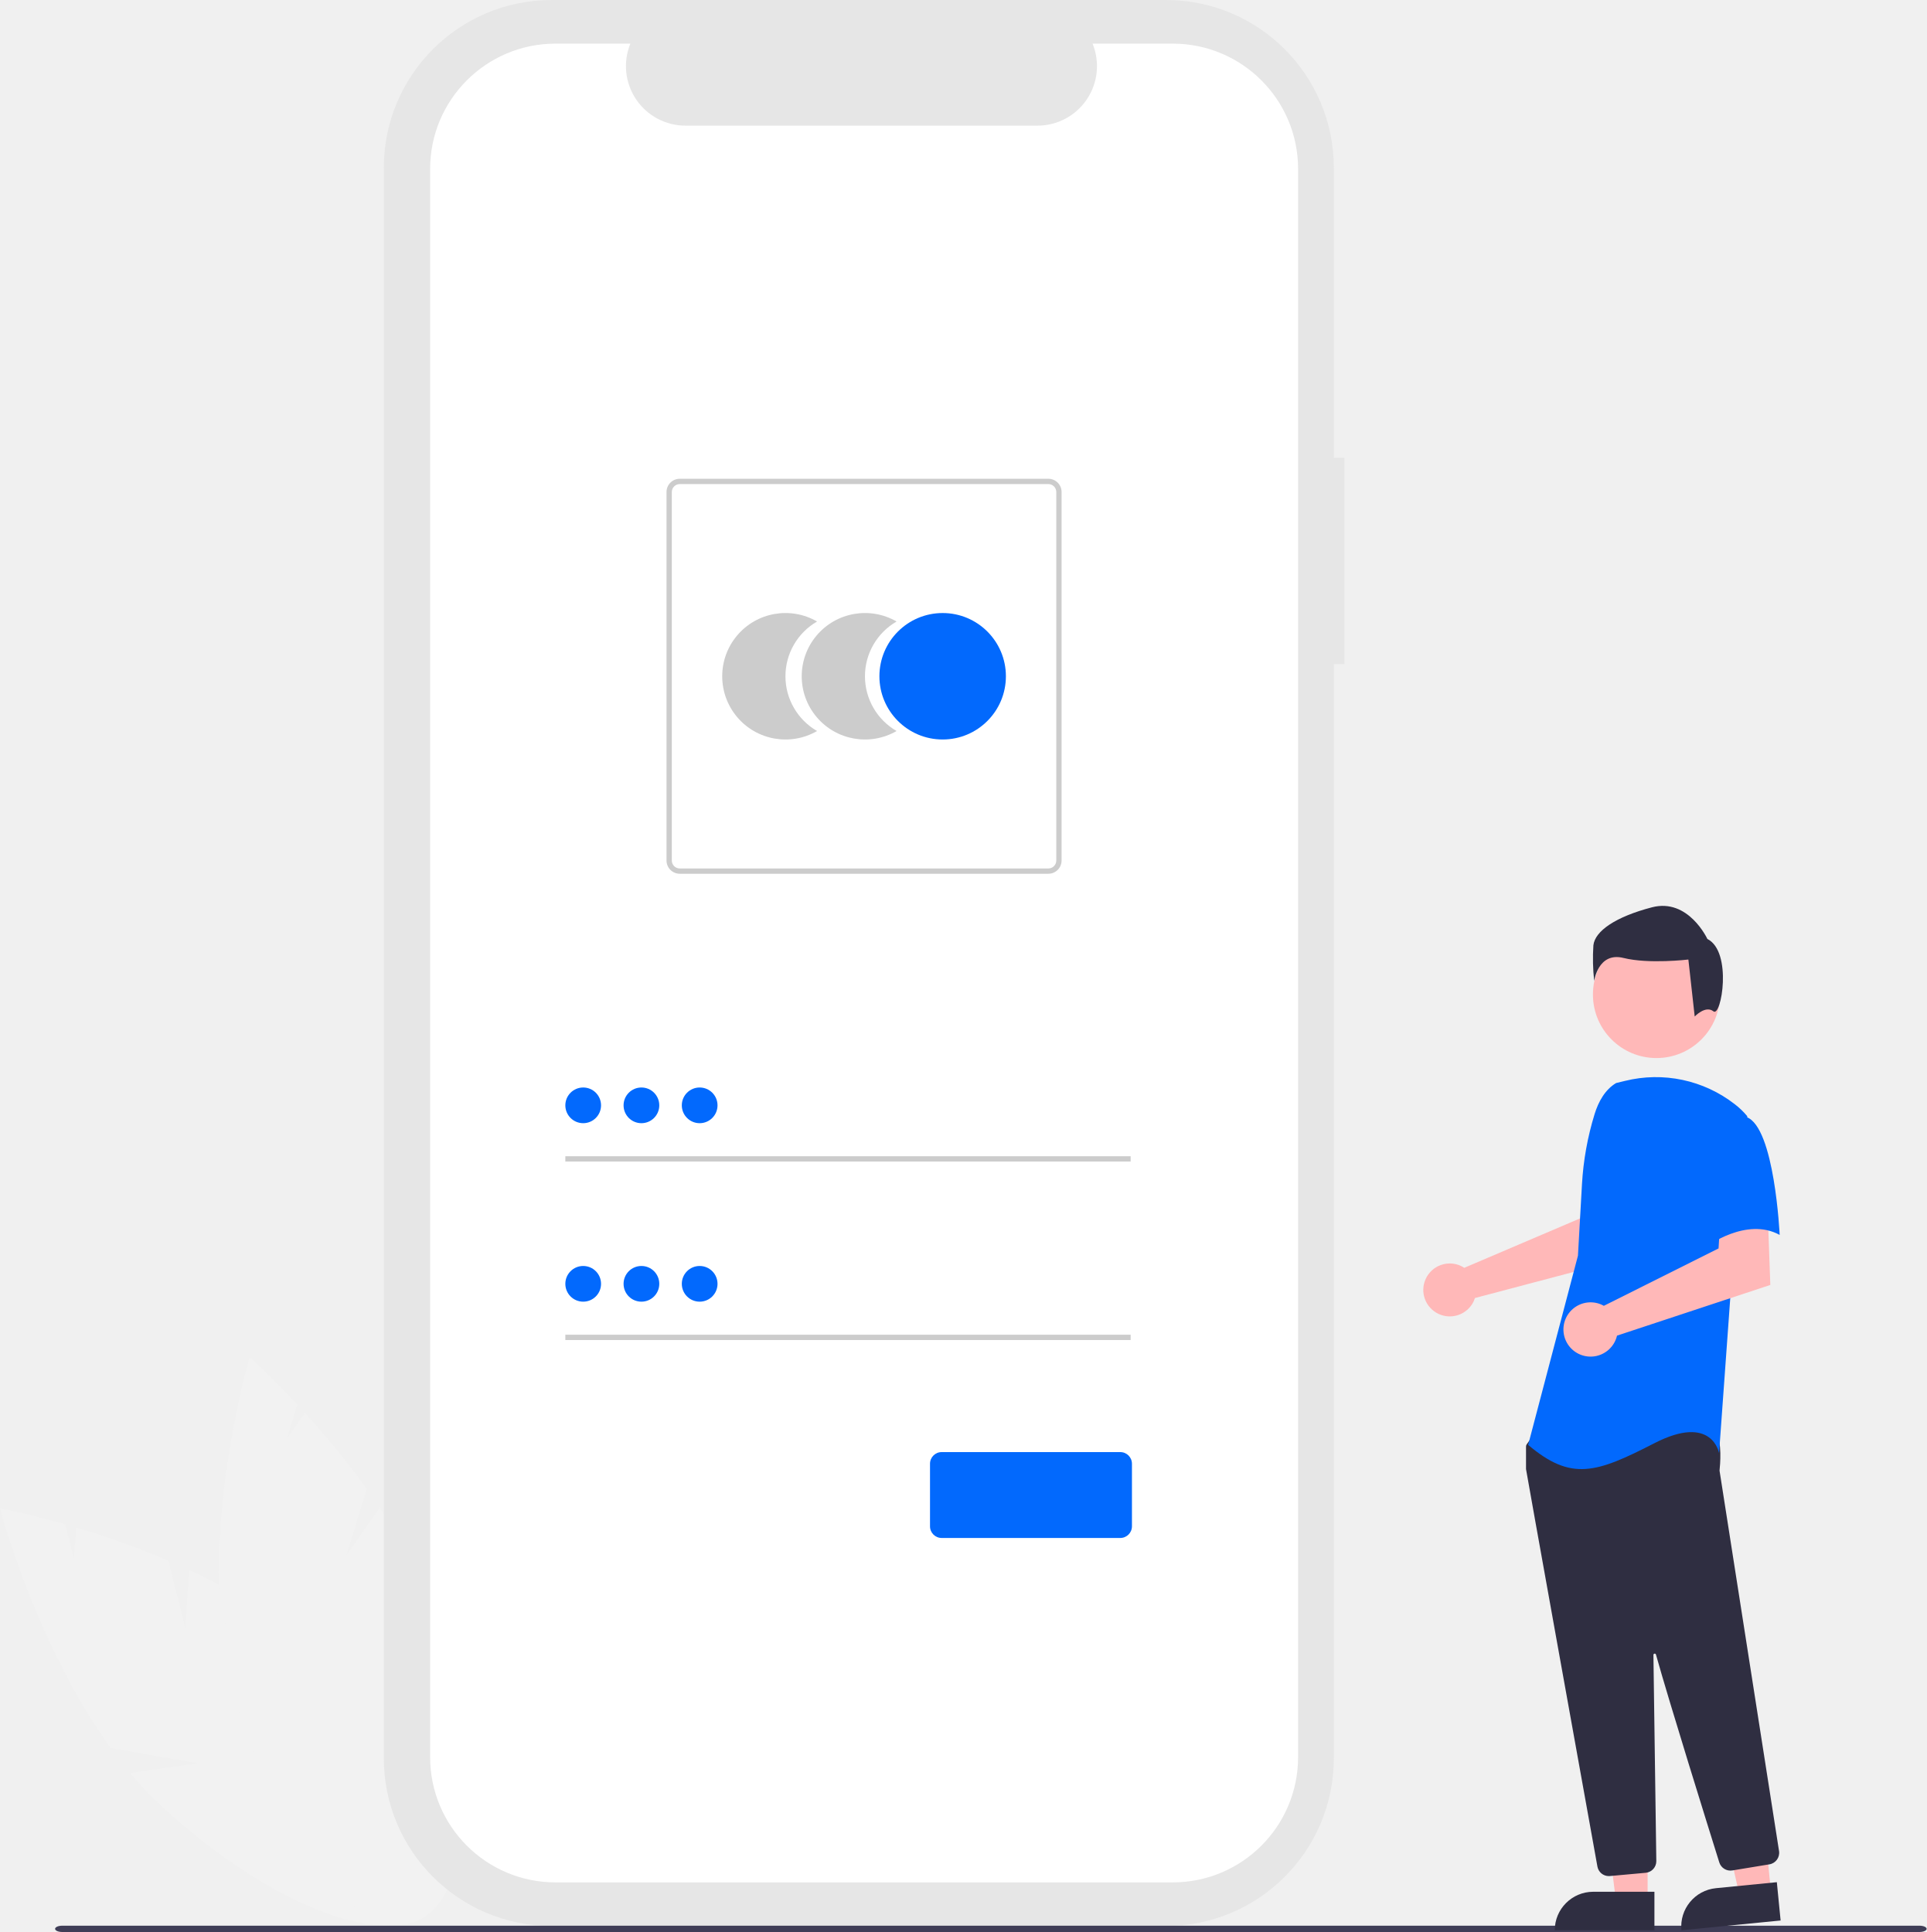
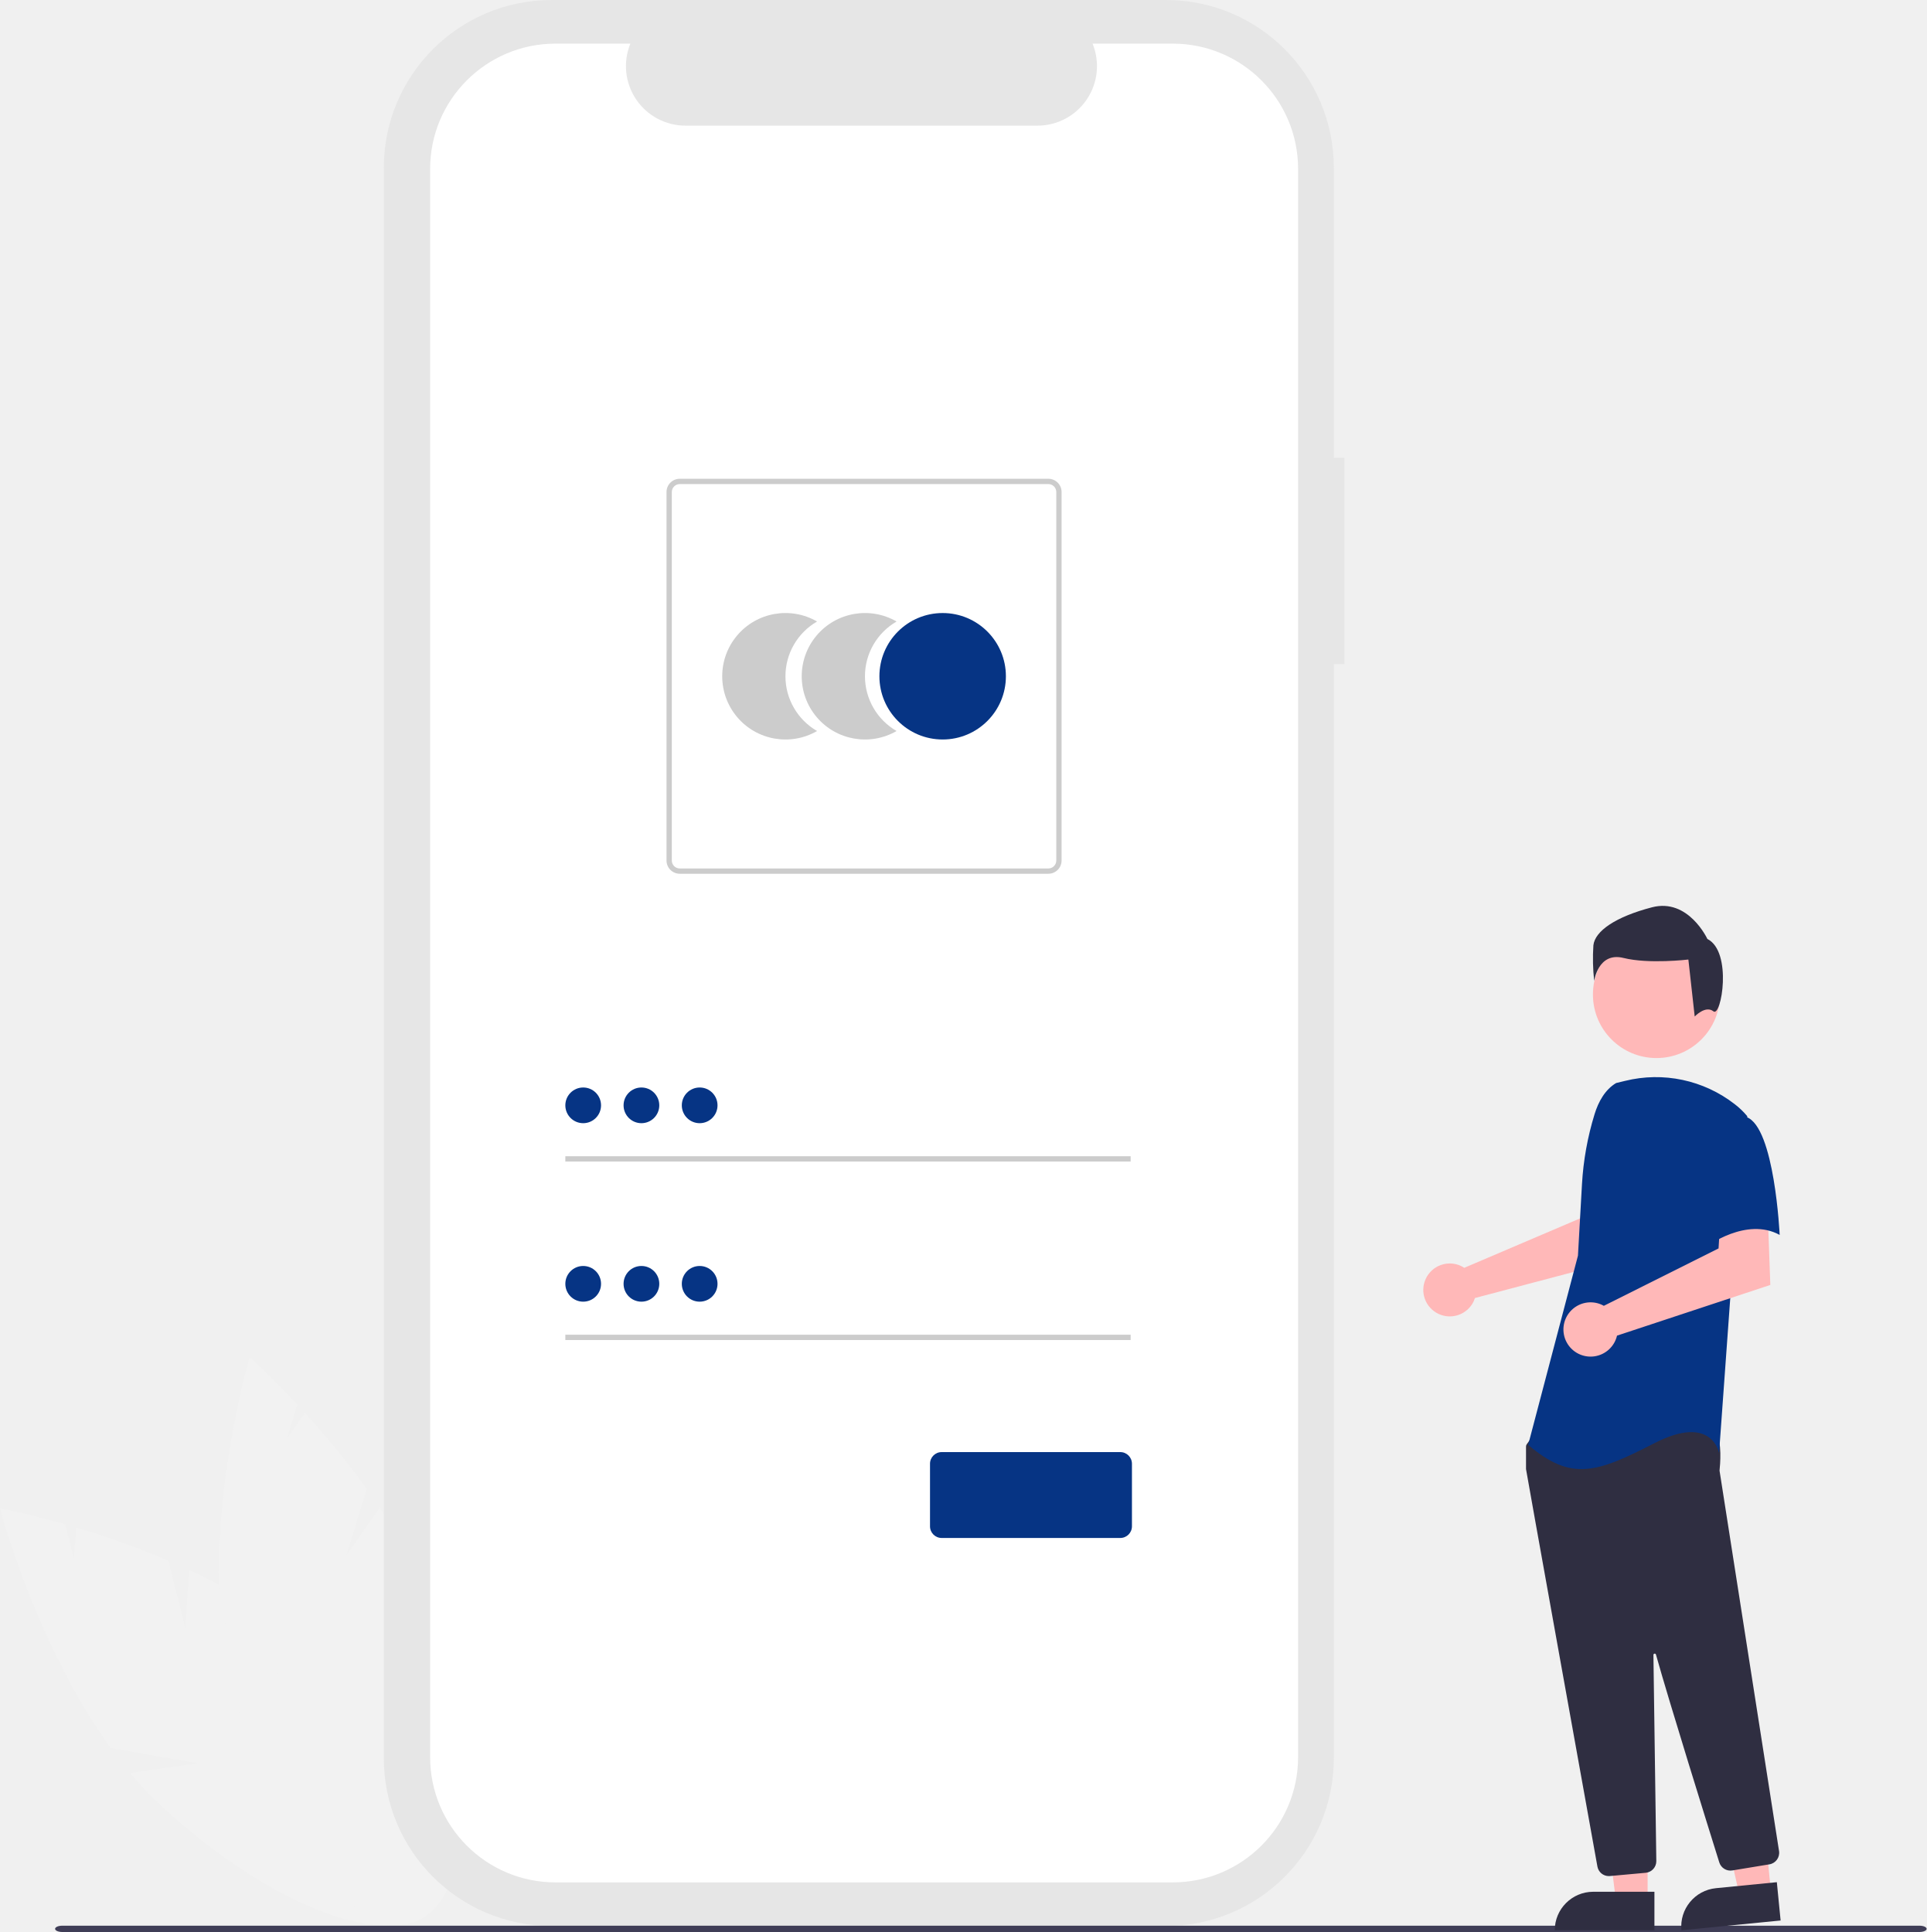
<svg xmlns="http://www.w3.org/2000/svg" data-name="Layer 1" width="744.848" height="747.077" viewBox="0 0 744.848 747.077">
  <path id="fa3b9e12-7275-481e-bee9-64fd9595a50d-151" data-name="Path 1" d="M299.205,705.809l-6.56-25.872a335.967,335.967,0,0,0-35.643-12.788l-.828,12.024-3.358-13.247c-15.021-4.294-25.24-6.183-25.24-6.183s13.8,52.489,42.754,92.617l33.734,5.926-26.207,3.779a135.926,135.926,0,0,0,11.719,12.422c42.115,39.092,89.024,57.028,104.773,40.06s-5.625-62.412-47.74-101.5c-13.056-12.119-29.457-21.844-45.875-29.5Z" transform="translate(-227.576 -76.46149)" fill="#f2f2f2" />
  <path id="bde08021-c30f-4979-a9d8-cb90b72b5ca2-152" data-name="Path 2" d="M361.591,677.706l7.758-25.538a335.94,335.94,0,0,0-23.9-29.371l-6.924,9.865,3.972-13.076c-10.641-11.436-18.412-18.335-18.412-18.335s-15.315,52.067-11.275,101.384l25.815,22.51-24.392-10.312a135.919,135.919,0,0,0,3.614,16.694c15.846,55.234,46.731,94.835,68.983,88.451s27.446-56.335,11.6-111.569c-4.912-17.123-13.926-33.926-24.023-48.965Z" transform="translate(-227.576 -76.46149)" fill="#f2f2f2" />
  <path id="b3ac2088-de9b-4f7f-bc99-0ed9705c1a9d-153" data-name="Path 22" d="M747.327,253.445h-4.092v-112.1a64.883,64.883,0,0,0-64.883-64.883H440.845a64.883,64.883,0,0,0-64.883,64.883v615a64.883,64.883,0,0,0,64.883,64.883H678.352a64.883,64.883,0,0,0,64.882-64.883v-423.105h4.092Z" transform="translate(-227.576 -76.46149)" fill="#e6e6e6" />
  <path id="b2715b96-3117-487c-acc0-20904544b5b7-154" data-name="Path 23" d="M680.97,93.335h-31a23.02,23.02,0,0,1-21.316,31.714H492.589a23.02,23.02,0,0,1-21.314-31.714H442.319a48.454,48.454,0,0,0-48.454,48.454v614.107a48.454,48.454,0,0,0,48.454,48.454H680.97a48.454,48.454,0,0,0,48.454-48.454h0V141.788a48.454,48.454,0,0,0-48.454-48.453Z" transform="translate(-227.576 -76.46149)" fill="#fff" />
  <path id="b06d66ec-6c84-45dd-8c27-1263a6253192-155" data-name="Path 6" d="M531.234,337.965a24.437,24.437,0,0,1,12.23-21.174,24.45,24.45,0,1,0,0,42.345A24.434,24.434,0,0,1,531.234,337.965Z" transform="translate(-227.576 -76.46149)" fill="#ccc" />
  <path id="e73810fe-4cf4-40cc-8c7c-ca544ce30bd4-156" data-name="Path 7" d="M561.971,337.965a24.436,24.436,0,0,1,12.23-21.174,24.45,24.45,0,1,0,0,42.345A24.434,24.434,0,0,1,561.971,337.965Z" transform="translate(-227.576 -76.46149)" fill="#ccc" />
-   <circle id="a4813fcf-056e-4514-bb8b-e6506f49341f" data-name="Ellipse 1" cx="364.434" cy="261.502" r="24.45" fill="#0269fd" />
+   <circle id="a4813fcf-056e-4514-bb8b-e6506f49341f" data-name="Ellipse 1" cx="364.434" cy="261.502" r="24.45" fill="#063484" />
  <path id="bbe451c3-febc-41ba-8083-4c8307a2e73e-157" data-name="Path 8" d="M632.872,414.33h-142.5a5.123,5.123,0,0,1-5.117-5.117v-142.5a5.123,5.123,0,0,1,5.117-5.117h142.5a5.123,5.123,0,0,1,5.117,5.117v142.5A5.123,5.123,0,0,1,632.872,414.33Zm-142.5-150.686a3.073,3.073,0,0,0-3.07,3.07v142.5a3.073,3.073,0,0,0,3.07,3.07h142.5a3.073,3.073,0,0,0,3.07-3.07v-142.5a3.073,3.073,0,0,0-3.07-3.07Z" transform="translate(-227.576 -76.46149)" fill="#ccc" />
  <rect id="bb28937d-932f-4fdf-befe-f406e51091fe" data-name="Rectangle 1" x="218.562" y="447.102" width="218.552" height="2.047" fill="#ccc" />
-   <circle id="fcef55fc-4968-45b2-93bb-1a1080c85fc7" data-name="Ellipse 2" cx="225.464" cy="427.42" r="6.902" fill="#0269fd" />
+   <circle id="fcef55fc-4968-45b2-93bb-1a1080c85fc7" data-name="Ellipse 2" cx="225.464" cy="427.42" r="6.902" fill="#063484" />
  <rect id="ff33d889-4c74-4b91-85ef-b4882cc8fe76" data-name="Rectangle 2" x="218.562" y="516.118" width="218.552" height="2.047" fill="#ccc" />
-   <circle id="e8fa0310-b872-4adf-aedd-0c6eda09f3b8" data-name="Ellipse 3" cx="225.464" cy="496.437" r="6.902" fill="#0269fd" />
-   <path d="M660.69,671.172H591.622a4.505,4.505,0,0,1-4.5-4.5v-24.208a4.505,4.505,0,0,1,4.5-4.5h69.068a4.505,4.505,0,0,1,4.5,4.5v24.208A4.505,4.505,0,0,1,660.69,671.172Z" transform="translate(-227.576 -76.46149)" fill="#0269fd" />
-   <circle id="e12ee00d-aa4a-4413-a013-11d20b7f97f7" data-name="Ellipse 7" cx="247.978" cy="427.42" r="6.902" fill="#0269fd" />
-   <circle id="f58f497e-6949-45c8-be5f-eee2aa0f6586" data-name="Ellipse 8" cx="270.492" cy="427.42" r="6.902" fill="#0269fd" />
-   <circle id="b4d4939a-c6e6-4f4d-ba6c-e8b05485017d" data-name="Ellipse 9" cx="247.978" cy="496.437" r="6.902" fill="#0269fd" />
-   <circle id="aff120b1-519b-4e96-ac87-836aa55663de" data-name="Ellipse 10" cx="270.492" cy="496.437" r="6.902" fill="#0269fd" />
+   <circle id="e8fa0310-b872-4adf-aedd-0c6eda09f3b8" data-name="Ellipse 3" cx="225.464" cy="496.437" r="6.902" fill="#063484" />
+   <path d="M660.69,671.172H591.622a4.505,4.505,0,0,1-4.5-4.5v-24.208a4.505,4.505,0,0,1,4.5-4.5h69.068a4.505,4.505,0,0,1,4.5,4.5v24.208A4.505,4.505,0,0,1,660.69,671.172Z" transform="translate(-227.576 -76.46149)" fill="#063484" />
+   <circle id="e12ee00d-aa4a-4413-a013-11d20b7f97f7" data-name="Ellipse 7" cx="247.978" cy="427.42" r="6.902" fill="#063484" />
+   <circle id="f58f497e-6949-45c8-be5f-eee2aa0f6586" data-name="Ellipse 8" cx="270.492" cy="427.42" r="6.902" fill="#063484" />
+   <circle id="b4d4939a-c6e6-4f4d-ba6c-e8b05485017d" data-name="Ellipse 9" cx="247.978" cy="496.437" r="6.902" fill="#063484" />
+   <circle id="aff120b1-519b-4e96-ac87-836aa55663de" data-name="Ellipse 10" cx="270.492" cy="496.437" r="6.902" fill="#063484" />
  <path id="f1094013-1297-477a-ac57-08eac07c4bd5-158" data-name="Path 88" d="M969.642,823.539H251.656c-1.537,0-2.782-.546-2.782-1.218s1.245-1.219,2.782-1.219H969.642c1.536,0,2.782.546,2.782,1.219S971.178,823.539,969.642,823.539Z" transform="translate(-227.576 -76.46149)" fill="#3f3d56" />
  <path d="M792.253,565.923a10.094,10.094,0,0,1,1.411.787l44.852-19.143,1.601-11.815,17.922-.11-1.059,27.098-59.2,15.656a10.608,10.608,0,0,1-.447,1.208,10.235,10.235,0,1,1-5.079-13.682Z" transform="translate(-227.576 -76.46149)" fill="#ffb8b8" />
  <polygon points="636.98 735.021 624.72 735.021 618.888 687.733 636.982 687.734 636.98 735.021" fill="#ffb8b8" />
  <path d="M615.963,731.518h23.644a0,0,0,0,1,0,0v14.887a0,0,0,0,1,0,0H601.076a0,0,0,0,1,0,0v0A14.887,14.887,0,0,1,615.963,731.518Z" fill="#2f2e41" />
  <polygon points="684.66 731.557 672.459 732.759 662.018 686.271 680.025 684.497 684.66 731.557" fill="#ffb8b8" />
  <path d="M891.686,806.128h23.644a0,0,0,0,1,0,0v14.887a0,0,0,0,1,0,0H876.799a0,0,0,0,1,0,0v0A14.887,14.887,0,0,1,891.686,806.128Z" transform="translate(-303.0087 15.2906) rotate(-5.62529)" fill="#2f2e41" />
  <circle cx="640.393" cy="384.574" r="24.561" fill="#ffb8b8" />
  <path d="M849.556,801.919a4.471,4.471,0,0,1-4.415-3.697c-6.346-35.226-27.088-150.405-27.584-153.596a1.427,1.427,0,0,1-.016-.222v-8.588a1.489,1.489,0,0,1,.279-.872l2.74-3.838a1.478,1.478,0,0,1,1.144-.625c15.622-.732,66.784-2.879,69.256.209h0c2.482,3.104,1.605,12.507,1.404,14.36l.01.193,22.985,146.995a4.512,4.512,0,0,1-3.715,5.135l-14.356,2.365a4.521,4.521,0,0,1-5.025-3.093c-4.44-14.188-19.329-61.918-24.489-80.387a.499.499,0,0,0-.98.139c.258,17.605.881,62.523,1.096,78.037l.023,1.671a4.518,4.518,0,0,1-4.093,4.536l-13.844,1.258C849.836,801.914,849.695,801.919,849.556,801.919Z" transform="translate(-227.576 -76.46149)" fill="#2f2e41" />
-   <path id="ae7af94f-88d7-4204-9f07-e3651de85c05-159" data-name="Path 99" d="M852.381,495.254c-4.286,2.548-6.851,7.23-8.323,11.995a113.681,113.681,0,0,0-4.884,27.159l-1.556,27.6-19.255,73.17c16.689,14.121,26.315,10.912,48.78-.639s25.032,3.851,25.032,3.851l4.492-62.258,6.418-68.032a30.164,30.164,0,0,0-4.861-4.674,49.658,49.658,0,0,0-42.442-8.995Z" transform="translate(-227.576 -76.46149)" fill="#0269fd" />
+   <path id="ae7af94f-88d7-4204-9f07-e3651de85c05-159" data-name="Path 99" d="M852.381,495.254c-4.286,2.548-6.851,7.23-8.323,11.995a113.681,113.681,0,0,0-4.884,27.159l-1.556,27.6-19.255,73.17c16.689,14.121,26.315,10.912,48.78-.639s25.032,3.851,25.032,3.851l4.492-62.258,6.418-68.032a30.164,30.164,0,0,0-4.861-4.674,49.658,49.658,0,0,0-42.442-8.995Z" transform="translate(-227.576 -76.46149)" fill="#063484" />
  <path d="M846.127,580.7a10.526,10.526,0,0,1,1.501.704l44.348-22.197.736-12.026,18.294-1.261.98,27.413L852.72,592.932a10.496,10.496,0,1,1-6.593-12.232Z" transform="translate(-227.576 -76.46149)" fill="#ffb8b8" />
-   <path id="a6768b0e-63d0-4b31-8462-9b2e0b00f0fd-160" data-name="Path 101" d="M902.766,508.412c10.912,3.851,12.834,45.574,12.834,45.574-12.837-7.06-28.241,4.493-28.241,4.493s-3.209-10.912-7.06-25.032a24.53,24.53,0,0,1,5.134-23.106S891.854,504.558,902.766,508.412Z" transform="translate(-227.576 -76.46149)" fill="#0269fd" />
+   <path id="a6768b0e-63d0-4b31-8462-9b2e0b00f0fd-160" data-name="Path 101" d="M902.766,508.412c10.912,3.851,12.834,45.574,12.834,45.574-12.837-7.06-28.241,4.493-28.241,4.493s-3.209-10.912-7.06-25.032a24.53,24.53,0,0,1,5.134-23.106S891.854,504.558,902.766,508.412Z" transform="translate(-227.576 -76.46149)" fill="#063484" />
  <path id="bfd7963f-0cf8-4885-9d3a-2c00bccda2e3-161" data-name="Path 102" d="M889.991,467.531c-3.06-2.448-7.235,2.002-7.235,2.002l-2.448-22.033s-15.301,1.833-25.093-.612-11.323,8.875-11.323,8.875a78.58,78.58,0,0,1-.306-13.771c.612-5.508,8.568-11.017,22.645-14.689S887.652,439.543,887.652,439.543C897.445,444.439,893.051,469.979,889.991,467.531Z" transform="translate(-227.576 -76.46149)" fill="#2f2e41" />
</svg>
